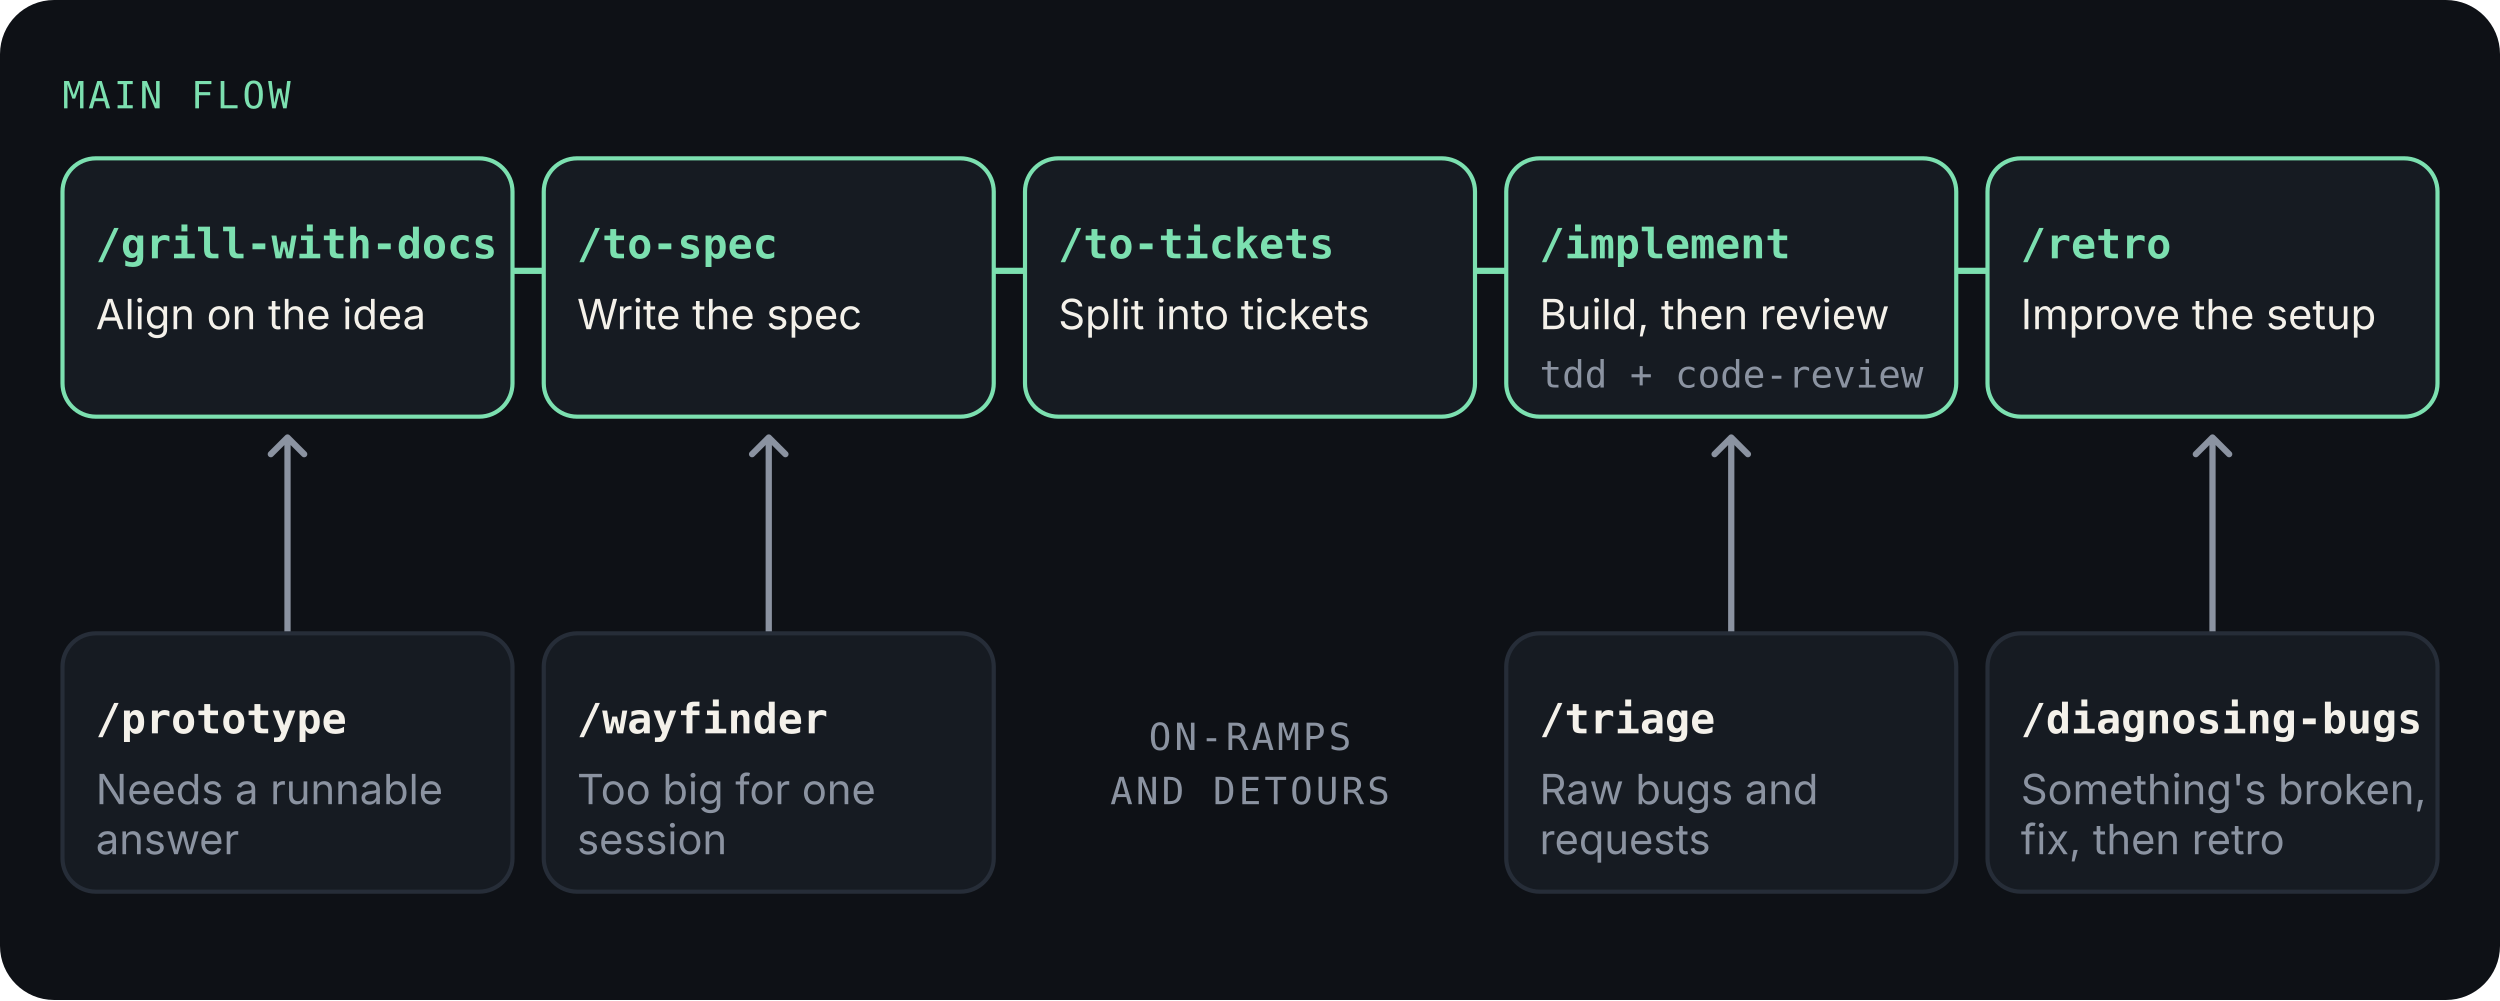
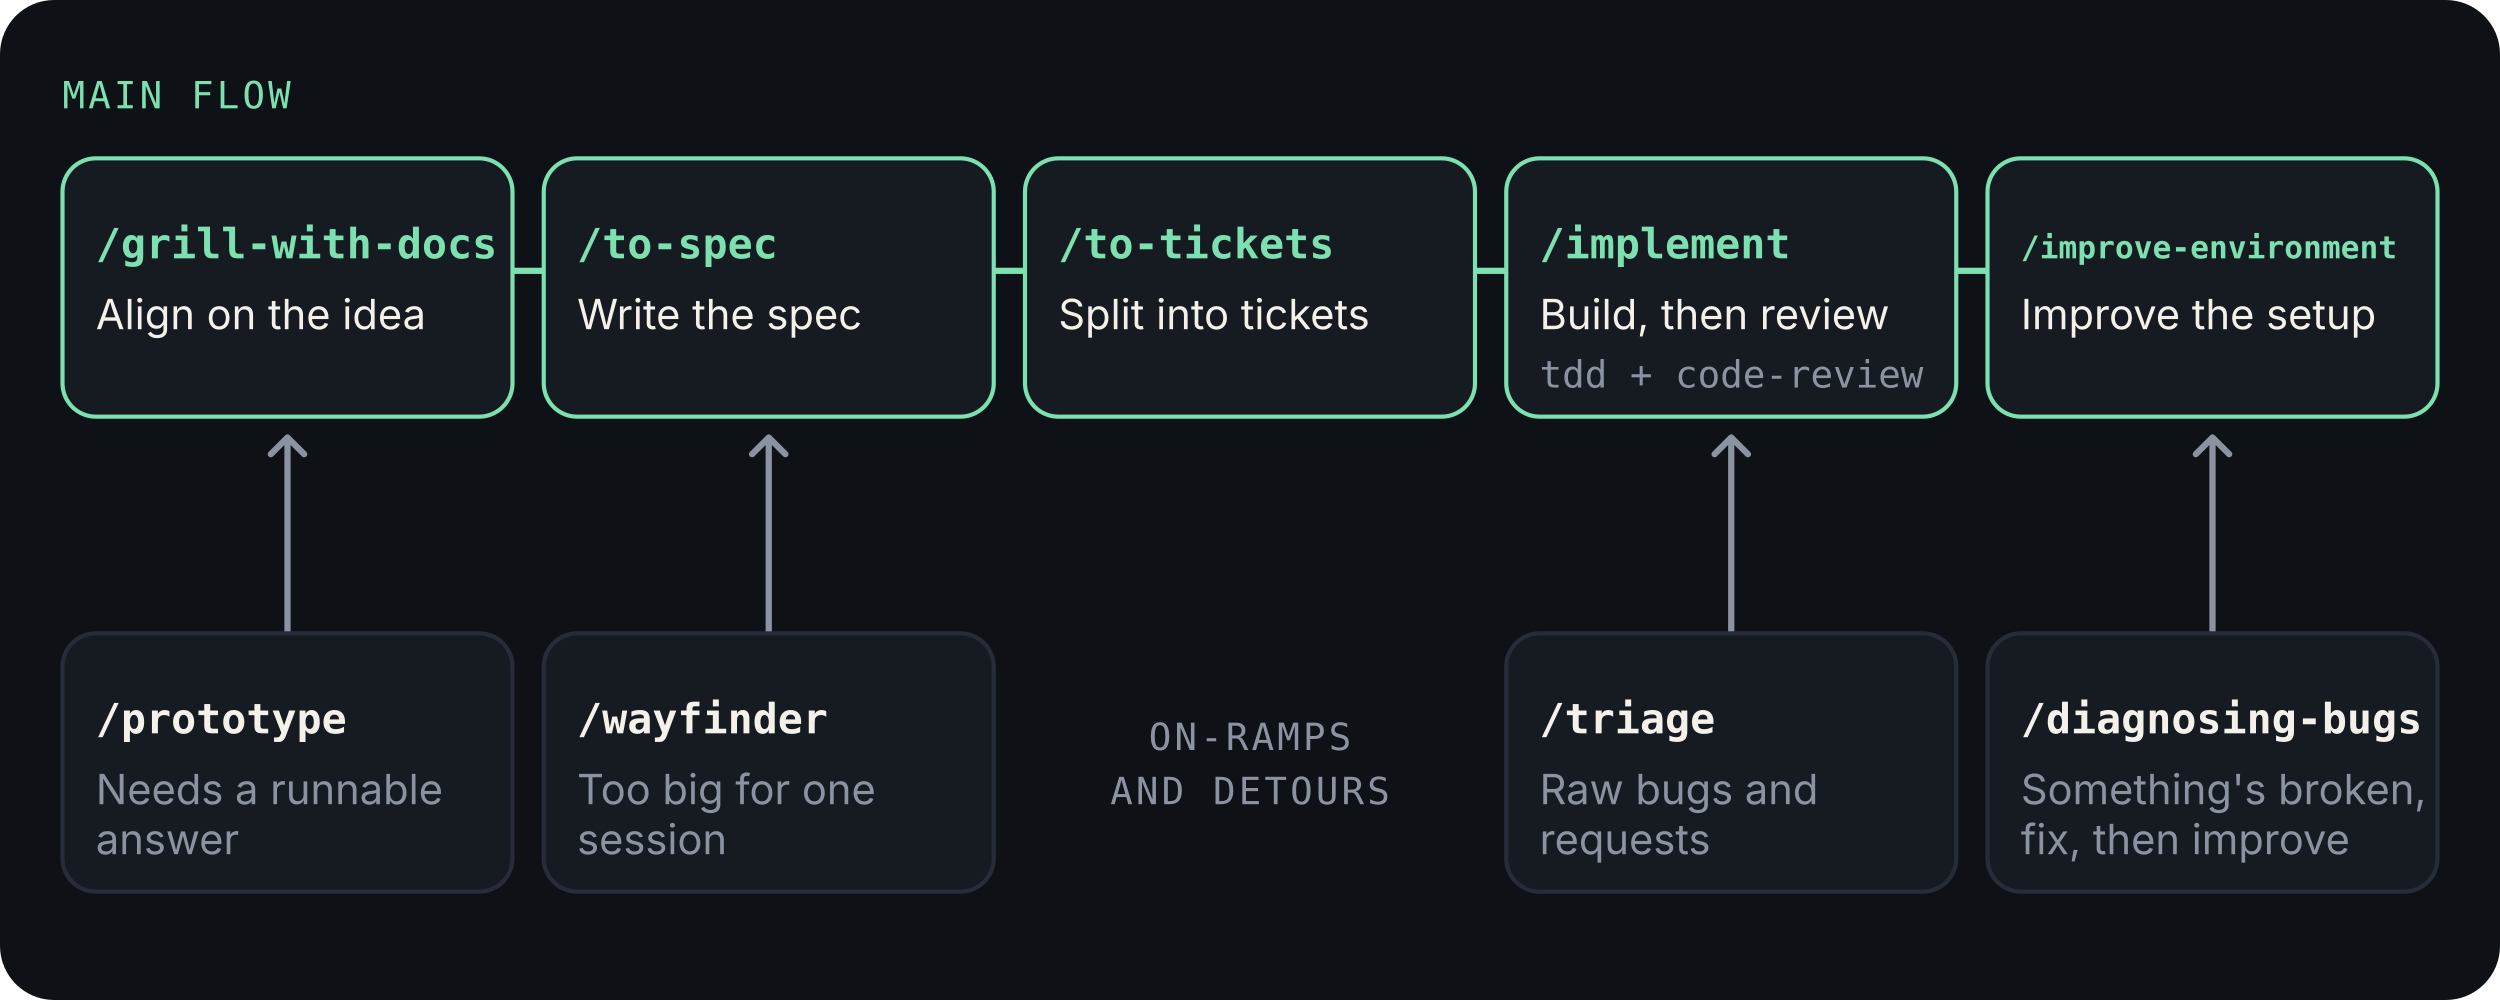
<svg xmlns="http://www.w3.org/2000/svg" width="1200" height="480" viewBox="0 0 1200 480" role="img" aria-labelledby="wf-title wf-desc">
  <rect width="1200" height="480" rx="26" fill="#0E1116" />
  <text x="30" y="52" font-family="ui-monospace, SFMono-Regular, Menlo, monospace" font-size="18" letter-spacing="1.5" fill="#7CE0B0">MAIN FLOW</text>
  <g stroke="#7CE0B0" stroke-width="3" stroke-linecap="round">
    <line x1="246" y1="130" x2="261" y2="130" />
    <line x1="477" y1="130" x2="492" y2="130" />
    <line x1="708" y1="130" x2="723" y2="130" />
    <line x1="939" y1="130" x2="954" y2="130" />
  </g>
  <g>
    <rect x="30" y="76" width="216" height="124" rx="16" fill="#161B22" stroke="#7CE0B0" stroke-width="2" />
    <text x="46" y="124" font-family="ui-monospace, SFMono-Regular, Menlo, monospace" font-size="20" font-weight="700" fill="#7CE0B0">/grill-with-docs</text>
    <text x="46" y="158" font-family="-apple-system, BlinkMacSystemFont, 'Segoe UI', 'PingFang SC', sans-serif" font-size="20" fill="#F4F1EA">Align on the idea</text>
  </g>
  <g>
    <rect x="261" y="76" width="216" height="124" rx="16" fill="#161B22" stroke="#7CE0B0" stroke-width="2" />
    <text x="277" y="124" font-family="ui-monospace, SFMono-Regular, Menlo, monospace" font-size="20" font-weight="700" fill="#7CE0B0">/to-spec</text>
    <text x="277" y="158" font-family="-apple-system, BlinkMacSystemFont, 'Segoe UI', 'PingFang SC', sans-serif" font-size="20" fill="#F4F1EA">Write the spec</text>
  </g>
  <g>
    <rect x="492" y="76" width="216" height="124" rx="16" fill="#161B22" stroke="#7CE0B0" stroke-width="2" />
    <text x="508" y="124" font-family="ui-monospace, SFMono-Regular, Menlo, monospace" font-size="20" font-weight="700" fill="#7CE0B0">/to-tickets</text>
    <text x="508" y="158" font-family="-apple-system, BlinkMacSystemFont, 'Segoe UI', 'PingFang SC', sans-serif" font-size="20" fill="#F4F1EA">Split into tickets</text>
  </g>
  <g>
    <rect x="723" y="76" width="216" height="124" rx="16" fill="#161B22" stroke="#7CE0B0" stroke-width="2" />
    <text x="739" y="124" font-family="ui-monospace, SFMono-Regular, Menlo, monospace" font-size="20" font-weight="700" fill="#7CE0B0">/implement</text>
    <text x="739" y="158" font-family="-apple-system, BlinkMacSystemFont, 'Segoe UI', 'PingFang SC', sans-serif" font-size="20" fill="#F4F1EA">Build, then review</text>
    <text x="739" y="186" font-family="ui-monospace, SFMono-Regular, Menlo, monospace" font-size="18" fill="#8B93A1">tdd + code-review</text>
  </g>
  <g>
    <rect x="954" y="76" width="216" height="124" rx="16" fill="#161B22" stroke="#7CE0B0" stroke-width="2" />
-     <text x="970" y="124" font-family="ui-monospace, SFMono-Regular, Menlo, monospace" font-size="20" font-weight="700" fill="#7CE0B0">/retro</text>
+     <text x="970" y="124" font-family="ui-monospace, SFMono-Regular, Menlo, monospace" font-size="15" font-weight="700" fill="#7CE0B0">/improve-environment</text>
    <text x="970" y="158" font-family="-apple-system, BlinkMacSystemFont, 'Segoe UI', 'PingFang SC', sans-serif" font-size="20" fill="#F4F1EA">Improve the setup</text>
  </g>
  <g stroke="#8B93A1" stroke-width="3" stroke-linecap="round" stroke-linejoin="round" fill="none">
    <path d="M138 304V210m-8 8l8-8 8 8" />
    <path d="M369 304V210m-8 8l8-8 8 8" />
    <path d="M831 304V210m-8 8l8-8 8 8" />
    <path d="M1062 304V210m-8 8l8-8 8 8" />
  </g>
  <g>
    <rect x="30" y="304" width="216" height="124" rx="16" fill="#161B22" stroke="#262D38" stroke-width="2" />
    <text x="46" y="352" font-family="ui-monospace, SFMono-Regular, Menlo, monospace" font-size="20" font-weight="700" fill="#F4F1EA">/prototype</text>
    <text x="46" y="386" font-family="-apple-system, BlinkMacSystemFont, 'Segoe UI', 'PingFang SC', sans-serif" font-size="20" fill="#8B93A1">Needs a runnable</text>
    <text x="46" y="410" font-family="-apple-system, BlinkMacSystemFont, 'Segoe UI', 'PingFang SC', sans-serif" font-size="20" fill="#8B93A1">answer</text>
  </g>
  <g>
    <rect x="261" y="304" width="216" height="124" rx="16" fill="#161B22" stroke="#262D38" stroke-width="2" />
    <text x="277" y="352" font-family="ui-monospace, SFMono-Regular, Menlo, monospace" font-size="20" font-weight="700" fill="#F4F1EA">/wayfinder</text>
    <text x="277" y="386" font-family="-apple-system, BlinkMacSystemFont, 'Segoe UI', 'PingFang SC', sans-serif" font-size="20" fill="#8B93A1">Too big for one</text>
    <text x="277" y="410" font-family="-apple-system, BlinkMacSystemFont, 'Segoe UI', 'PingFang SC', sans-serif" font-size="20" fill="#8B93A1">session</text>
  </g>
  <g>
    <rect x="723" y="304" width="216" height="124" rx="16" fill="#161B22" stroke="#262D38" stroke-width="2" />
    <text x="739" y="352" font-family="ui-monospace, SFMono-Regular, Menlo, monospace" font-size="20" font-weight="700" fill="#F4F1EA">/triage</text>
    <text x="739" y="386" font-family="-apple-system, BlinkMacSystemFont, 'Segoe UI', 'PingFang SC', sans-serif" font-size="20" fill="#8B93A1">Raw bugs and</text>
    <text x="739" y="410" font-family="-apple-system, BlinkMacSystemFont, 'Segoe UI', 'PingFang SC', sans-serif" font-size="20" fill="#8B93A1">requests</text>
  </g>
  <g>
    <rect x="954" y="304" width="216" height="124" rx="16" fill="#161B22" stroke="#262D38" stroke-width="2" />
    <text x="970" y="352" font-family="ui-monospace, SFMono-Regular, Menlo, monospace" font-size="20" font-weight="700" fill="#F4F1EA">/diagnosing-bugs</text>
    <text x="970" y="386" font-family="-apple-system, BlinkMacSystemFont, 'Segoe UI', 'PingFang SC', sans-serif" font-size="20" fill="#8B93A1">Something's broken,</text>
-     <text x="970" y="410" font-family="-apple-system, BlinkMacSystemFont, 'Segoe UI', 'PingFang SC', sans-serif" font-size="20" fill="#8B93A1">fix, then retro</text>
+     <text x="970" y="410" font-family="-apple-system, BlinkMacSystemFont, 'Segoe UI', 'PingFang SC', sans-serif" font-size="20" fill="#8B93A1">fix, then improve</text>
  </g>
  <g font-family="ui-monospace, SFMono-Regular, Menlo, monospace" font-size="18" letter-spacing="1.5" fill="#8B93A1" text-anchor="middle">
    <text x="600" y="360">ON-RAMPS</text>
    <text x="600" y="386">AND DETOURS</text>
  </g>
</svg>
